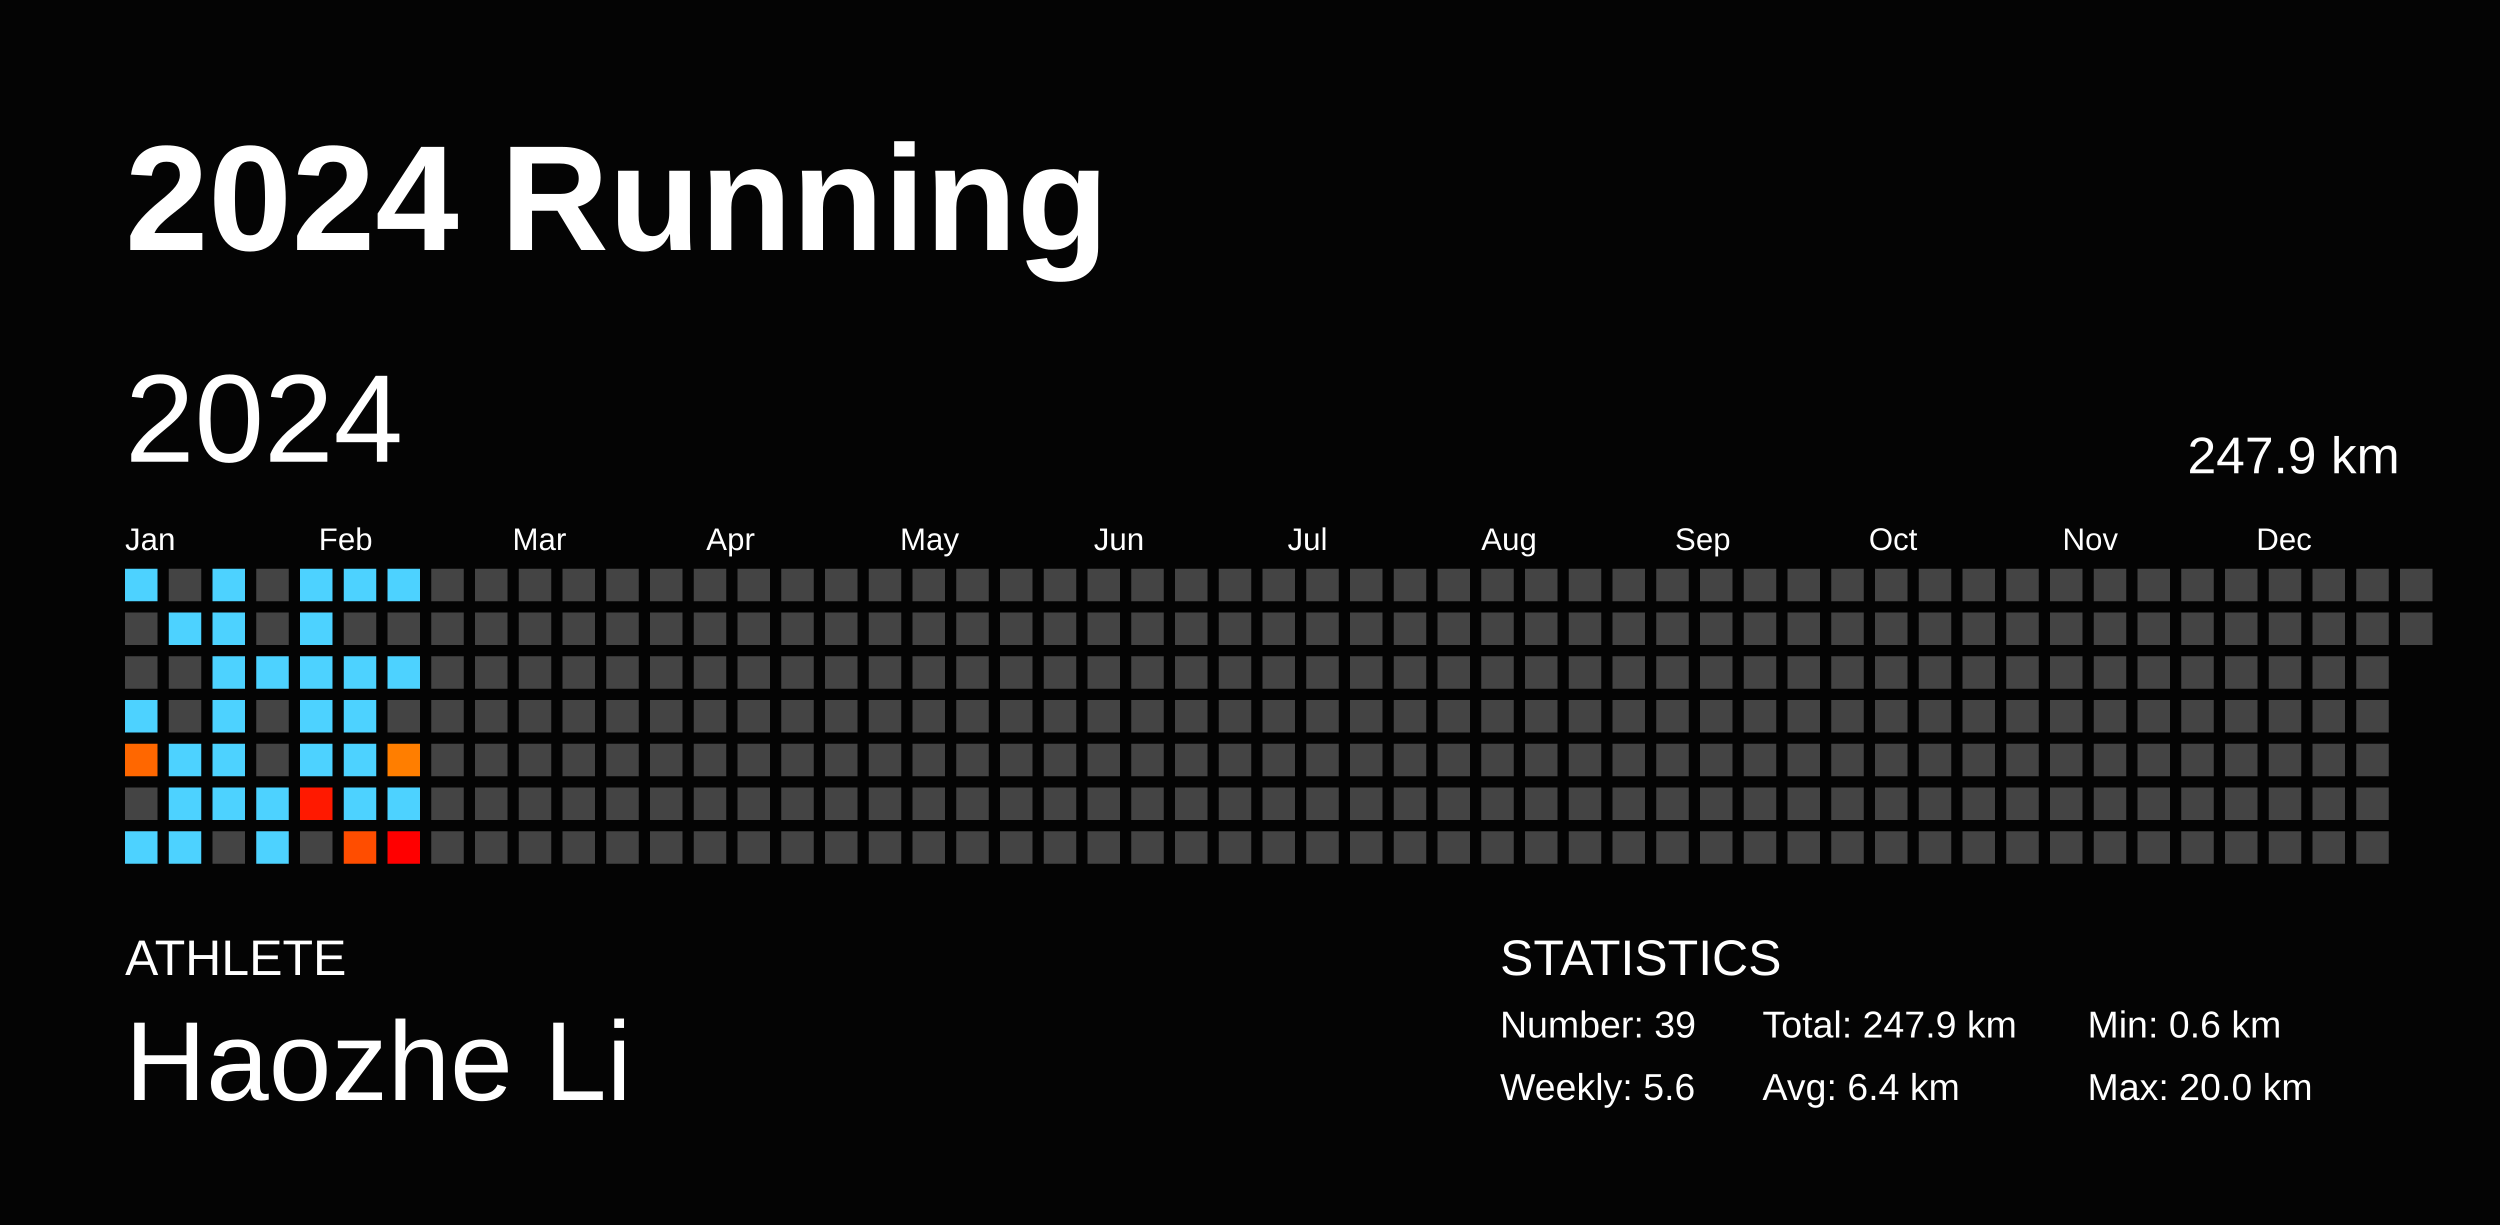
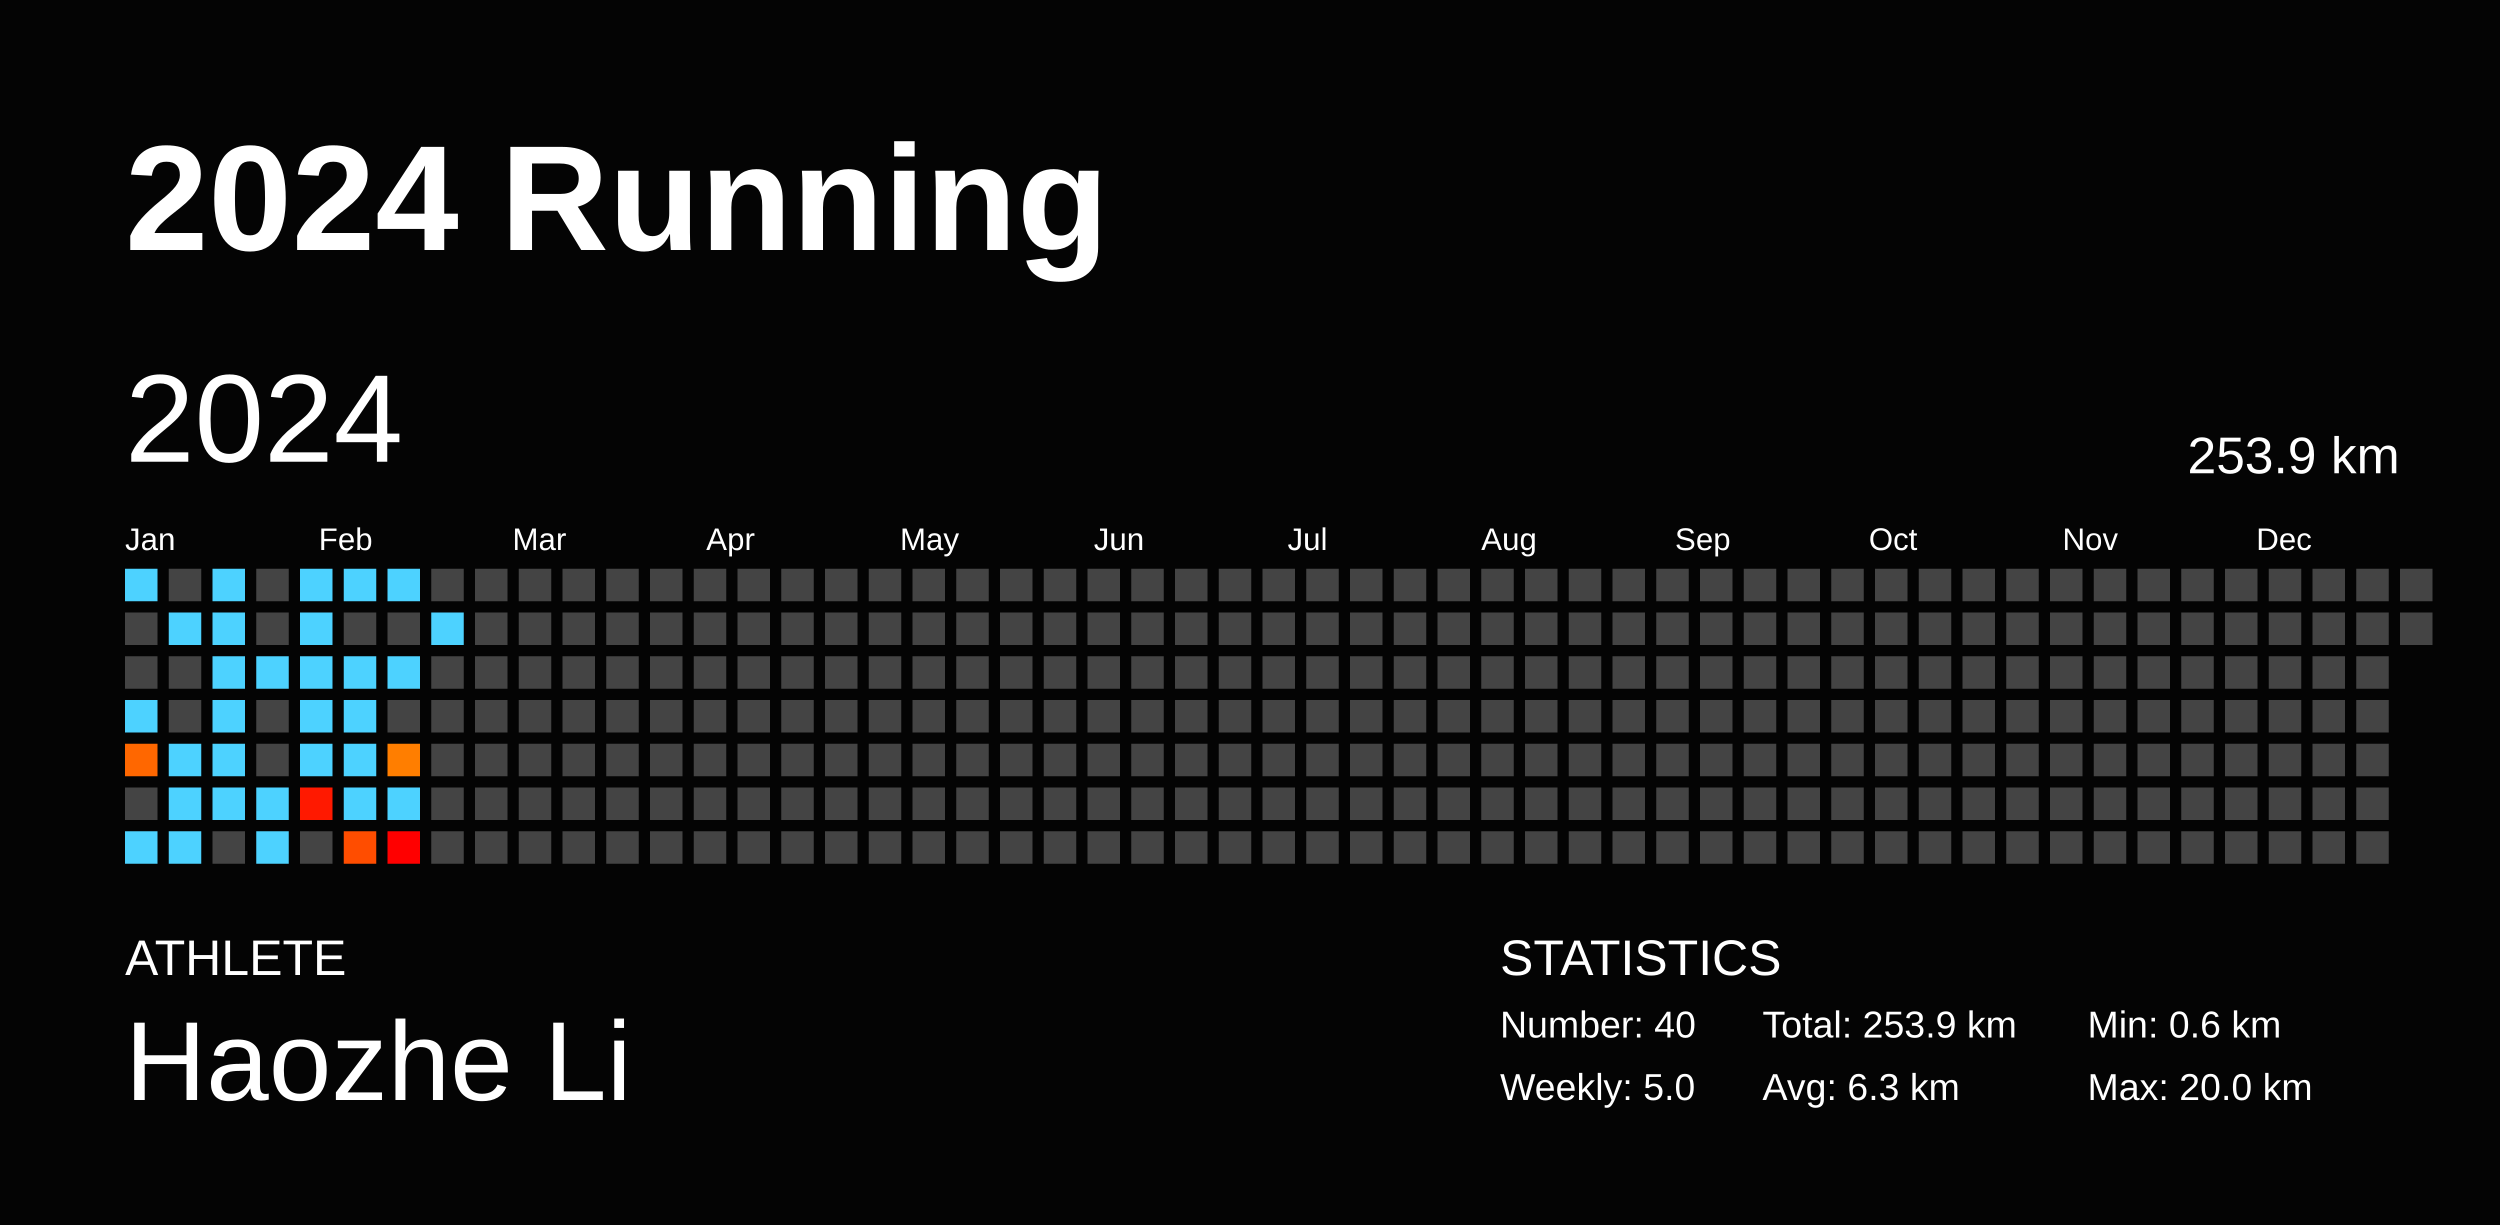
<svg xmlns="http://www.w3.org/2000/svg" baseProfile="full" height="98mm" version="1.1" viewBox="0,0,200,98" width="200mm">
  <defs />
  <rect fill="#040404" height="98" width="200" x="0" y="0" />
  <text fill="#FFFFFF" style="font-size:12px; font-family:Arial; font-weight:bold;" x="10" y="20">2024 Running</text>
  <text fill="#FFFFFF" style="font-size:4px; font-family:Arial" x="10" y="78">ATHLETE</text>
  <text fill="#FFFFFF" style="font-size:9px; font-family:Arial" x="10" y="88">Haozhe Li</text>
  <text fill="#FFFFFF" style="font-size:4px; font-family:Arial" x="120" y="78">STATISTICS</text>
-   <text fill="#FFFFFF" style="font-size:3px; font-family:Arial" x="120" y="83">Number: 39</text>
-   <text fill="#FFFFFF" style="font-size:3px; font-family:Arial" x="120" y="88">Weekly: 5.6</text>
-   <text fill="#FFFFFF" style="font-size:3px; font-family:Arial" x="141" y="83">Total: 247.9 km</text>
-   <text fill="#FFFFFF" style="font-size:3px; font-family:Arial" x="141" y="88">Avg: 6.4 km</text>
+   <text fill="#FFFFFF" style="font-size:3px; font-family:Arial" x="120" y="83">Number: 40</text>
+   <text fill="#FFFFFF" style="font-size:3px; font-family:Arial" x="120" y="88">Weekly: 5.0</text>
+   <text fill="#FFFFFF" style="font-size:3px; font-family:Arial" x="141" y="83">Total: 253.9 km</text>
+   <text fill="#FFFFFF" style="font-size:3px; font-family:Arial" x="141" y="88">Avg: 6.3 km</text>
  <text fill="#FFFFFF" style="font-size:3px; font-family:Arial" x="167" y="83">Min: 0.6 km</text>
  <text fill="#FFFFFF" style="font-size:3px; font-family:Arial" x="167" y="88">Max: 20.0 km</text>
  <text dominant-baseline="hanging" fill="#FFFFFF" style="font-size:10.0px; font-family:Arial;" x="10" y="30">2024</text>
-   <text dominant-baseline="hanging" fill="#FFFFFF" style="font-size:4.125px; font-family:Arial;" x="175" y="35">247.9 km</text>
+   <text dominant-baseline="hanging" fill="#FFFFFF" style="font-size:4.125px; font-family:Arial;" x="175" y="35">253.9 km</text>
  <text fill="#FFFFFF" style="font-size:2.5px; font-family:Arial" x="10.0" y="44">Jan</text>
  <text fill="#FFFFFF" style="font-size:2.5px; font-family:Arial" x="25.5" y="44">Feb</text>
  <text fill="#FFFFFF" style="font-size:2.5px; font-family:Arial" x="41.0" y="44">Mar</text>
  <text fill="#FFFFFF" style="font-size:2.5px; font-family:Arial" x="56.5" y="44">Apr</text>
  <text fill="#FFFFFF" style="font-size:2.5px; font-family:Arial" x="72.0" y="44">May</text>
  <text fill="#FFFFFF" style="font-size:2.5px; font-family:Arial" x="87.5" y="44">Jun</text>
  <text fill="#FFFFFF" style="font-size:2.5px; font-family:Arial" x="103.0" y="44">Jul</text>
  <text fill="#FFFFFF" style="font-size:2.5px; font-family:Arial" x="118.5" y="44">Aug</text>
  <text fill="#FFFFFF" style="font-size:2.5px; font-family:Arial" x="134.0" y="44">Sep</text>
  <text fill="#FFFFFF" style="font-size:2.5px; font-family:Arial" x="149.5" y="44">Oct</text>
  <text fill="#FFFFFF" style="font-size:2.5px; font-family:Arial" x="165.0" y="44">Nov</text>
  <text fill="#FFFFFF" style="font-size:2.5px; font-family:Arial" x="180.5" y="44">Dec</text>
  <rect fill="#4dd2ff" height="2.6" width="2.6" x="10.0" y="45.5" />
  <rect fill="#444444" height="2.6" width="2.6" x="10.0" y="49.0" />
  <rect fill="#444444" height="2.6" width="2.6" x="10.0" y="52.5" />
  <rect fill="#4dd2ff" height="2.6" width="2.6" x="10.0" y="56.0" />
  <rect fill="#ff6700" height="2.6" width="2.6" x="10.0" y="59.5" />
  <rect fill="#444444" height="2.6" width="2.6" x="10.0" y="63.0" />
  <rect fill="#4dd2ff" height="2.6" width="2.6" x="10.0" y="66.5" />
  <rect fill="#444444" height="2.6" width="2.6" x="13.5" y="45.5" />
  <rect fill="#4dd2ff" height="2.6" width="2.6" x="13.5" y="49.0" />
  <rect fill="#444444" height="2.6" width="2.6" x="13.5" y="52.5" />
  <rect fill="#444444" height="2.6" width="2.6" x="13.5" y="56.0" />
  <rect fill="#4dd2ff" height="2.6" width="2.6" x="13.5" y="59.5" />
  <rect fill="#4dd2ff" height="2.6" width="2.6" x="13.5" y="63.0" />
  <rect fill="#4dd2ff" height="2.6" width="2.6" x="13.5" y="66.5" />
  <rect fill="#4dd2ff" height="2.6" width="2.6" x="17.0" y="45.5" />
  <rect fill="#4dd2ff" height="2.6" width="2.6" x="17.0" y="49.0" />
  <rect fill="#4dd2ff" height="2.6" width="2.6" x="17.0" y="52.5" />
  <rect fill="#4dd2ff" height="2.6" width="2.6" x="17.0" y="56.0" />
  <rect fill="#4dd2ff" height="2.6" width="2.6" x="17.0" y="59.5" />
  <rect fill="#4dd2ff" height="2.6" width="2.6" x="17.0" y="63.0" />
  <rect fill="#444444" height="2.6" width="2.6" x="17.0" y="66.5" />
  <rect fill="#444444" height="2.6" width="2.6" x="20.5" y="45.5" />
  <rect fill="#444444" height="2.6" width="2.6" x="20.5" y="49.0" />
  <rect fill="#4dd2ff" height="2.6" width="2.6" x="20.5" y="52.5" />
  <rect fill="#444444" height="2.6" width="2.6" x="20.5" y="56.0" />
  <rect fill="#444444" height="2.6" width="2.6" x="20.5" y="59.5" />
  <rect fill="#4dd2ff" height="2.6" width="2.6" x="20.5" y="63.0" />
  <rect fill="#4dd2ff" height="2.6" width="2.6" x="20.5" y="66.5" />
  <rect fill="#4dd2ff" height="2.6" width="2.6" x="24.0" y="45.5" />
  <rect fill="#4dd2ff" height="2.6" width="2.6" x="24.0" y="49.0" />
  <rect fill="#4dd2ff" height="2.6" width="2.6" x="24.0" y="52.5" />
  <rect fill="#4dd2ff" height="2.6" width="2.6" x="24.0" y="56.0" />
  <rect fill="#4dd2ff" height="2.6" width="2.6" x="24.0" y="59.5" />
  <rect fill="#ff1900" height="2.6" width="2.6" x="24.0" y="63.0" />
  <rect fill="#444444" height="2.6" width="2.6" x="24.0" y="66.5" />
  <rect fill="#4dd2ff" height="2.6" width="2.6" x="27.5" y="45.5" />
  <rect fill="#444444" height="2.6" width="2.6" x="27.5" y="49.0" />
  <rect fill="#4dd2ff" height="2.6" width="2.6" x="27.5" y="52.5" />
  <rect fill="#4dd2ff" height="2.6" width="2.6" x="27.5" y="56.0" />
  <rect fill="#4dd2ff" height="2.6" width="2.6" x="27.5" y="59.5" />
  <rect fill="#4dd2ff" height="2.6" width="2.6" x="27.5" y="63.0" />
  <rect fill="#ff4d00" height="2.6" width="2.6" x="27.5" y="66.5" />
  <rect fill="#4dd2ff" height="2.6" width="2.6" x="31.0" y="45.5" />
  <rect fill="#444444" height="2.6" width="2.6" x="31.0" y="49.0" />
  <rect fill="#4dd2ff" height="2.6" width="2.6" x="31.0" y="52.5" />
  <rect fill="#444444" height="2.6" width="2.6" x="31.0" y="56.0" />
  <rect fill="#ff7e00" height="2.6" width="2.6" x="31.0" y="59.5" />
  <rect fill="#4dd2ff" height="2.6" width="2.6" x="31.0" y="63.0" />
  <rect fill="red" height="2.6" width="2.6" x="31.0" y="66.5" />
  <rect fill="#444444" height="2.6" width="2.6" x="34.5" y="45.5" />
-   <rect fill="#444444" height="2.6" width="2.6" x="34.5" y="49.0" />
+   <rect fill="#4dd2ff" height="2.6" width="2.6" x="34.5" y="49.0" />
  <rect fill="#444444" height="2.6" width="2.6" x="34.5" y="52.5" />
  <rect fill="#444444" height="2.6" width="2.6" x="34.5" y="56.0" />
  <rect fill="#444444" height="2.6" width="2.6" x="34.5" y="59.5" />
  <rect fill="#444444" height="2.6" width="2.6" x="34.5" y="63.0" />
  <rect fill="#444444" height="2.6" width="2.6" x="34.5" y="66.5" />
  <rect fill="#444444" height="2.6" width="2.6" x="38.0" y="45.5" />
  <rect fill="#444444" height="2.6" width="2.6" x="38.0" y="49.0" />
  <rect fill="#444444" height="2.6" width="2.6" x="38.0" y="52.5" />
  <rect fill="#444444" height="2.6" width="2.6" x="38.0" y="56.0" />
  <rect fill="#444444" height="2.6" width="2.6" x="38.0" y="59.5" />
  <rect fill="#444444" height="2.6" width="2.6" x="38.0" y="63.0" />
  <rect fill="#444444" height="2.6" width="2.6" x="38.0" y="66.5" />
  <rect fill="#444444" height="2.6" width="2.6" x="41.5" y="45.5" />
  <rect fill="#444444" height="2.6" width="2.6" x="41.5" y="49.0" />
  <rect fill="#444444" height="2.6" width="2.6" x="41.5" y="52.5" />
  <rect fill="#444444" height="2.6" width="2.6" x="41.5" y="56.0" />
  <rect fill="#444444" height="2.6" width="2.6" x="41.5" y="59.5" />
  <rect fill="#444444" height="2.6" width="2.6" x="41.5" y="63.0" />
  <rect fill="#444444" height="2.6" width="2.6" x="41.5" y="66.5" />
  <rect fill="#444444" height="2.6" width="2.6" x="45.0" y="45.5" />
  <rect fill="#444444" height="2.6" width="2.6" x="45.0" y="49.0" />
  <rect fill="#444444" height="2.6" width="2.6" x="45.0" y="52.5" />
  <rect fill="#444444" height="2.6" width="2.6" x="45.0" y="56.0" />
  <rect fill="#444444" height="2.6" width="2.6" x="45.0" y="59.5" />
  <rect fill="#444444" height="2.6" width="2.6" x="45.0" y="63.0" />
  <rect fill="#444444" height="2.6" width="2.6" x="45.0" y="66.5" />
  <rect fill="#444444" height="2.6" width="2.6" x="48.5" y="45.5" />
  <rect fill="#444444" height="2.6" width="2.6" x="48.5" y="49.0" />
  <rect fill="#444444" height="2.6" width="2.6" x="48.5" y="52.5" />
  <rect fill="#444444" height="2.6" width="2.6" x="48.5" y="56.0" />
  <rect fill="#444444" height="2.6" width="2.6" x="48.5" y="59.5" />
  <rect fill="#444444" height="2.6" width="2.6" x="48.5" y="63.0" />
  <rect fill="#444444" height="2.6" width="2.6" x="48.5" y="66.5" />
  <rect fill="#444444" height="2.6" width="2.6" x="52.0" y="45.5" />
  <rect fill="#444444" height="2.6" width="2.6" x="52.0" y="49.0" />
  <rect fill="#444444" height="2.6" width="2.6" x="52.0" y="52.5" />
  <rect fill="#444444" height="2.6" width="2.6" x="52.0" y="56.0" />
  <rect fill="#444444" height="2.6" width="2.6" x="52.0" y="59.5" />
  <rect fill="#444444" height="2.6" width="2.6" x="52.0" y="63.0" />
  <rect fill="#444444" height="2.6" width="2.6" x="52.0" y="66.5" />
  <rect fill="#444444" height="2.6" width="2.6" x="55.5" y="45.5" />
  <rect fill="#444444" height="2.6" width="2.6" x="55.5" y="49.0" />
  <rect fill="#444444" height="2.6" width="2.6" x="55.5" y="52.5" />
  <rect fill="#444444" height="2.6" width="2.6" x="55.5" y="56.0" />
  <rect fill="#444444" height="2.6" width="2.6" x="55.5" y="59.5" />
  <rect fill="#444444" height="2.6" width="2.6" x="55.5" y="63.0" />
  <rect fill="#444444" height="2.6" width="2.6" x="55.5" y="66.5" />
  <rect fill="#444444" height="2.6" width="2.6" x="59.0" y="45.5" />
  <rect fill="#444444" height="2.6" width="2.6" x="59.0" y="49.0" />
  <rect fill="#444444" height="2.6" width="2.6" x="59.0" y="52.5" />
  <rect fill="#444444" height="2.6" width="2.6" x="59.0" y="56.0" />
  <rect fill="#444444" height="2.6" width="2.6" x="59.0" y="59.5" />
  <rect fill="#444444" height="2.6" width="2.6" x="59.0" y="63.0" />
  <rect fill="#444444" height="2.6" width="2.6" x="59.0" y="66.5" />
  <rect fill="#444444" height="2.6" width="2.6" x="62.5" y="45.5" />
  <rect fill="#444444" height="2.6" width="2.6" x="62.5" y="49.0" />
  <rect fill="#444444" height="2.6" width="2.6" x="62.5" y="52.5" />
  <rect fill="#444444" height="2.6" width="2.6" x="62.5" y="56.0" />
  <rect fill="#444444" height="2.6" width="2.6" x="62.5" y="59.5" />
  <rect fill="#444444" height="2.6" width="2.6" x="62.5" y="63.0" />
  <rect fill="#444444" height="2.6" width="2.6" x="62.5" y="66.5" />
  <rect fill="#444444" height="2.6" width="2.6" x="66.0" y="45.5" />
  <rect fill="#444444" height="2.6" width="2.6" x="66.0" y="49.0" />
  <rect fill="#444444" height="2.6" width="2.6" x="66.0" y="52.5" />
  <rect fill="#444444" height="2.6" width="2.6" x="66.0" y="56.0" />
  <rect fill="#444444" height="2.6" width="2.6" x="66.0" y="59.5" />
  <rect fill="#444444" height="2.6" width="2.6" x="66.0" y="63.0" />
  <rect fill="#444444" height="2.6" width="2.6" x="66.0" y="66.5" />
  <rect fill="#444444" height="2.6" width="2.6" x="69.5" y="45.5" />
  <rect fill="#444444" height="2.6" width="2.6" x="69.5" y="49.0" />
  <rect fill="#444444" height="2.6" width="2.6" x="69.5" y="52.5" />
  <rect fill="#444444" height="2.6" width="2.6" x="69.5" y="56.0" />
  <rect fill="#444444" height="2.6" width="2.6" x="69.5" y="59.5" />
  <rect fill="#444444" height="2.6" width="2.6" x="69.5" y="63.0" />
  <rect fill="#444444" height="2.6" width="2.6" x="69.5" y="66.5" />
  <rect fill="#444444" height="2.6" width="2.6" x="73.0" y="45.5" />
  <rect fill="#444444" height="2.6" width="2.6" x="73.0" y="49.0" />
  <rect fill="#444444" height="2.6" width="2.6" x="73.0" y="52.5" />
  <rect fill="#444444" height="2.6" width="2.6" x="73.0" y="56.0" />
  <rect fill="#444444" height="2.6" width="2.6" x="73.0" y="59.5" />
  <rect fill="#444444" height="2.6" width="2.6" x="73.0" y="63.0" />
  <rect fill="#444444" height="2.6" width="2.6" x="73.0" y="66.5" />
  <rect fill="#444444" height="2.6" width="2.6" x="76.5" y="45.5" />
  <rect fill="#444444" height="2.6" width="2.6" x="76.5" y="49.0" />
  <rect fill="#444444" height="2.6" width="2.6" x="76.5" y="52.5" />
  <rect fill="#444444" height="2.6" width="2.6" x="76.5" y="56.0" />
  <rect fill="#444444" height="2.6" width="2.6" x="76.5" y="59.5" />
  <rect fill="#444444" height="2.6" width="2.6" x="76.5" y="63.0" />
  <rect fill="#444444" height="2.6" width="2.6" x="76.5" y="66.5" />
  <rect fill="#444444" height="2.6" width="2.6" x="80.0" y="45.5" />
  <rect fill="#444444" height="2.6" width="2.6" x="80.0" y="49.0" />
  <rect fill="#444444" height="2.6" width="2.6" x="80.0" y="52.5" />
  <rect fill="#444444" height="2.6" width="2.6" x="80.0" y="56.0" />
  <rect fill="#444444" height="2.6" width="2.6" x="80.0" y="59.5" />
  <rect fill="#444444" height="2.6" width="2.6" x="80.0" y="63.0" />
  <rect fill="#444444" height="2.6" width="2.6" x="80.0" y="66.5" />
  <rect fill="#444444" height="2.6" width="2.6" x="83.5" y="45.5" />
  <rect fill="#444444" height="2.6" width="2.6" x="83.5" y="49.0" />
  <rect fill="#444444" height="2.6" width="2.6" x="83.5" y="52.5" />
  <rect fill="#444444" height="2.6" width="2.6" x="83.5" y="56.0" />
  <rect fill="#444444" height="2.6" width="2.6" x="83.5" y="59.5" />
  <rect fill="#444444" height="2.6" width="2.6" x="83.5" y="63.0" />
  <rect fill="#444444" height="2.6" width="2.6" x="83.5" y="66.5" />
  <rect fill="#444444" height="2.6" width="2.6" x="87.0" y="45.5" />
  <rect fill="#444444" height="2.6" width="2.6" x="87.0" y="49.0" />
  <rect fill="#444444" height="2.6" width="2.6" x="87.0" y="52.5" />
  <rect fill="#444444" height="2.6" width="2.6" x="87.0" y="56.0" />
  <rect fill="#444444" height="2.6" width="2.6" x="87.0" y="59.5" />
  <rect fill="#444444" height="2.6" width="2.6" x="87.0" y="63.0" />
  <rect fill="#444444" height="2.6" width="2.6" x="87.0" y="66.5" />
  <rect fill="#444444" height="2.6" width="2.6" x="90.5" y="45.5" />
  <rect fill="#444444" height="2.6" width="2.6" x="90.5" y="49.0" />
  <rect fill="#444444" height="2.6" width="2.6" x="90.5" y="52.5" />
  <rect fill="#444444" height="2.6" width="2.6" x="90.5" y="56.0" />
  <rect fill="#444444" height="2.6" width="2.6" x="90.5" y="59.5" />
  <rect fill="#444444" height="2.6" width="2.6" x="90.5" y="63.0" />
  <rect fill="#444444" height="2.6" width="2.6" x="90.5" y="66.5" />
  <rect fill="#444444" height="2.6" width="2.6" x="94.0" y="45.5" />
  <rect fill="#444444" height="2.6" width="2.6" x="94.0" y="49.0" />
  <rect fill="#444444" height="2.6" width="2.6" x="94.0" y="52.5" />
  <rect fill="#444444" height="2.6" width="2.6" x="94.0" y="56.0" />
  <rect fill="#444444" height="2.6" width="2.6" x="94.0" y="59.5" />
  <rect fill="#444444" height="2.6" width="2.6" x="94.0" y="63.0" />
  <rect fill="#444444" height="2.6" width="2.6" x="94.0" y="66.5" />
  <rect fill="#444444" height="2.6" width="2.6" x="97.5" y="45.5" />
  <rect fill="#444444" height="2.6" width="2.6" x="97.5" y="49.0" />
  <rect fill="#444444" height="2.6" width="2.6" x="97.5" y="52.5" />
  <rect fill="#444444" height="2.6" width="2.6" x="97.5" y="56.0" />
  <rect fill="#444444" height="2.6" width="2.6" x="97.5" y="59.5" />
  <rect fill="#444444" height="2.6" width="2.6" x="97.5" y="63.0" />
  <rect fill="#444444" height="2.6" width="2.6" x="97.5" y="66.5" />
  <rect fill="#444444" height="2.6" width="2.6" x="101.0" y="45.5" />
  <rect fill="#444444" height="2.6" width="2.6" x="101.0" y="49.0" />
  <rect fill="#444444" height="2.6" width="2.6" x="101.0" y="52.5" />
  <rect fill="#444444" height="2.6" width="2.6" x="101.0" y="56.0" />
  <rect fill="#444444" height="2.6" width="2.6" x="101.0" y="59.5" />
  <rect fill="#444444" height="2.6" width="2.6" x="101.0" y="63.0" />
  <rect fill="#444444" height="2.6" width="2.6" x="101.0" y="66.5" />
  <rect fill="#444444" height="2.6" width="2.6" x="104.5" y="45.5" />
  <rect fill="#444444" height="2.6" width="2.6" x="104.5" y="49.0" />
  <rect fill="#444444" height="2.6" width="2.6" x="104.5" y="52.5" />
  <rect fill="#444444" height="2.6" width="2.6" x="104.5" y="56.0" />
  <rect fill="#444444" height="2.6" width="2.6" x="104.5" y="59.5" />
  <rect fill="#444444" height="2.6" width="2.6" x="104.5" y="63.0" />
  <rect fill="#444444" height="2.6" width="2.6" x="104.5" y="66.5" />
  <rect fill="#444444" height="2.6" width="2.6" x="108.0" y="45.5" />
  <rect fill="#444444" height="2.6" width="2.6" x="108.0" y="49.0" />
  <rect fill="#444444" height="2.6" width="2.6" x="108.0" y="52.5" />
  <rect fill="#444444" height="2.6" width="2.6" x="108.0" y="56.0" />
  <rect fill="#444444" height="2.6" width="2.6" x="108.0" y="59.5" />
  <rect fill="#444444" height="2.6" width="2.6" x="108.0" y="63.0" />
  <rect fill="#444444" height="2.6" width="2.6" x="108.0" y="66.5" />
  <rect fill="#444444" height="2.6" width="2.6" x="111.5" y="45.5" />
  <rect fill="#444444" height="2.6" width="2.6" x="111.5" y="49.0" />
  <rect fill="#444444" height="2.6" width="2.6" x="111.5" y="52.5" />
  <rect fill="#444444" height="2.6" width="2.6" x="111.5" y="56.0" />
  <rect fill="#444444" height="2.6" width="2.6" x="111.5" y="59.5" />
  <rect fill="#444444" height="2.6" width="2.6" x="111.5" y="63.0" />
  <rect fill="#444444" height="2.6" width="2.6" x="111.5" y="66.5" />
  <rect fill="#444444" height="2.6" width="2.6" x="115.0" y="45.5" />
  <rect fill="#444444" height="2.6" width="2.6" x="115.0" y="49.0" />
  <rect fill="#444444" height="2.6" width="2.6" x="115.0" y="52.5" />
  <rect fill="#444444" height="2.6" width="2.6" x="115.0" y="56.0" />
  <rect fill="#444444" height="2.6" width="2.6" x="115.0" y="59.5" />
  <rect fill="#444444" height="2.6" width="2.6" x="115.0" y="63.0" />
  <rect fill="#444444" height="2.6" width="2.6" x="115.0" y="66.5" />
  <rect fill="#444444" height="2.6" width="2.6" x="118.5" y="45.5" />
  <rect fill="#444444" height="2.6" width="2.6" x="118.5" y="49.0" />
  <rect fill="#444444" height="2.6" width="2.6" x="118.5" y="52.5" />
  <rect fill="#444444" height="2.6" width="2.6" x="118.5" y="56.0" />
  <rect fill="#444444" height="2.6" width="2.6" x="118.5" y="59.5" />
  <rect fill="#444444" height="2.6" width="2.6" x="118.5" y="63.0" />
  <rect fill="#444444" height="2.6" width="2.6" x="118.5" y="66.5" />
  <rect fill="#444444" height="2.6" width="2.6" x="122.0" y="45.5" />
  <rect fill="#444444" height="2.6" width="2.6" x="122.0" y="49.0" />
  <rect fill="#444444" height="2.6" width="2.6" x="122.0" y="52.5" />
  <rect fill="#444444" height="2.6" width="2.6" x="122.0" y="56.0" />
  <rect fill="#444444" height="2.6" width="2.6" x="122.0" y="59.5" />
  <rect fill="#444444" height="2.6" width="2.6" x="122.0" y="63.0" />
  <rect fill="#444444" height="2.6" width="2.6" x="122.0" y="66.5" />
  <rect fill="#444444" height="2.6" width="2.6" x="125.5" y="45.5" />
  <rect fill="#444444" height="2.6" width="2.6" x="125.5" y="49.0" />
  <rect fill="#444444" height="2.6" width="2.6" x="125.5" y="52.5" />
  <rect fill="#444444" height="2.6" width="2.6" x="125.5" y="56.0" />
  <rect fill="#444444" height="2.6" width="2.6" x="125.5" y="59.5" />
  <rect fill="#444444" height="2.6" width="2.6" x="125.5" y="63.0" />
  <rect fill="#444444" height="2.6" width="2.6" x="125.5" y="66.5" />
  <rect fill="#444444" height="2.6" width="2.6" x="129.0" y="45.5" />
  <rect fill="#444444" height="2.6" width="2.6" x="129.0" y="49.0" />
  <rect fill="#444444" height="2.6" width="2.6" x="129.0" y="52.5" />
  <rect fill="#444444" height="2.6" width="2.6" x="129.0" y="56.0" />
  <rect fill="#444444" height="2.6" width="2.6" x="129.0" y="59.5" />
  <rect fill="#444444" height="2.6" width="2.6" x="129.0" y="63.0" />
  <rect fill="#444444" height="2.6" width="2.6" x="129.0" y="66.5" />
  <rect fill="#444444" height="2.6" width="2.6" x="132.5" y="45.5" />
  <rect fill="#444444" height="2.6" width="2.6" x="132.5" y="49.0" />
  <rect fill="#444444" height="2.6" width="2.6" x="132.5" y="52.5" />
  <rect fill="#444444" height="2.6" width="2.6" x="132.5" y="56.0" />
  <rect fill="#444444" height="2.6" width="2.6" x="132.5" y="59.5" />
  <rect fill="#444444" height="2.6" width="2.6" x="132.5" y="63.0" />
  <rect fill="#444444" height="2.6" width="2.6" x="132.5" y="66.5" />
  <rect fill="#444444" height="2.6" width="2.6" x="136.0" y="45.5" />
  <rect fill="#444444" height="2.6" width="2.6" x="136.0" y="49.0" />
  <rect fill="#444444" height="2.6" width="2.6" x="136.0" y="52.5" />
  <rect fill="#444444" height="2.6" width="2.6" x="136.0" y="56.0" />
  <rect fill="#444444" height="2.6" width="2.6" x="136.0" y="59.5" />
  <rect fill="#444444" height="2.6" width="2.6" x="136.0" y="63.0" />
  <rect fill="#444444" height="2.6" width="2.6" x="136.0" y="66.5" />
  <rect fill="#444444" height="2.6" width="2.6" x="139.5" y="45.5" />
  <rect fill="#444444" height="2.6" width="2.6" x="139.5" y="49.0" />
  <rect fill="#444444" height="2.6" width="2.6" x="139.5" y="52.5" />
  <rect fill="#444444" height="2.6" width="2.6" x="139.5" y="56.0" />
  <rect fill="#444444" height="2.6" width="2.6" x="139.5" y="59.5" />
  <rect fill="#444444" height="2.6" width="2.6" x="139.5" y="63.0" />
  <rect fill="#444444" height="2.6" width="2.6" x="139.5" y="66.5" />
  <rect fill="#444444" height="2.6" width="2.6" x="143.0" y="45.5" />
  <rect fill="#444444" height="2.6" width="2.6" x="143.0" y="49.0" />
  <rect fill="#444444" height="2.6" width="2.6" x="143.0" y="52.5" />
  <rect fill="#444444" height="2.6" width="2.6" x="143.0" y="56.0" />
  <rect fill="#444444" height="2.6" width="2.6" x="143.0" y="59.5" />
  <rect fill="#444444" height="2.6" width="2.6" x="143.0" y="63.0" />
  <rect fill="#444444" height="2.6" width="2.6" x="143.0" y="66.5" />
  <rect fill="#444444" height="2.6" width="2.6" x="146.5" y="45.5" />
  <rect fill="#444444" height="2.6" width="2.6" x="146.5" y="49.0" />
  <rect fill="#444444" height="2.6" width="2.6" x="146.5" y="52.5" />
  <rect fill="#444444" height="2.6" width="2.6" x="146.5" y="56.0" />
  <rect fill="#444444" height="2.6" width="2.6" x="146.5" y="59.5" />
  <rect fill="#444444" height="2.6" width="2.6" x="146.5" y="63.0" />
  <rect fill="#444444" height="2.6" width="2.6" x="146.5" y="66.5" />
  <rect fill="#444444" height="2.6" width="2.6" x="150.0" y="45.5" />
  <rect fill="#444444" height="2.6" width="2.6" x="150.0" y="49.0" />
  <rect fill="#444444" height="2.6" width="2.6" x="150.0" y="52.5" />
  <rect fill="#444444" height="2.6" width="2.6" x="150.0" y="56.0" />
  <rect fill="#444444" height="2.6" width="2.6" x="150.0" y="59.5" />
  <rect fill="#444444" height="2.6" width="2.6" x="150.0" y="63.0" />
  <rect fill="#444444" height="2.6" width="2.6" x="150.0" y="66.5" />
  <rect fill="#444444" height="2.6" width="2.6" x="153.5" y="45.5" />
  <rect fill="#444444" height="2.6" width="2.6" x="153.5" y="49.0" />
  <rect fill="#444444" height="2.6" width="2.6" x="153.5" y="52.5" />
  <rect fill="#444444" height="2.6" width="2.6" x="153.5" y="56.0" />
  <rect fill="#444444" height="2.6" width="2.6" x="153.5" y="59.5" />
  <rect fill="#444444" height="2.6" width="2.6" x="153.5" y="63.0" />
  <rect fill="#444444" height="2.6" width="2.6" x="153.5" y="66.5" />
  <rect fill="#444444" height="2.6" width="2.6" x="157.0" y="45.5" />
  <rect fill="#444444" height="2.6" width="2.6" x="157.0" y="49.0" />
  <rect fill="#444444" height="2.6" width="2.6" x="157.0" y="52.5" />
  <rect fill="#444444" height="2.6" width="2.6" x="157.0" y="56.0" />
  <rect fill="#444444" height="2.6" width="2.6" x="157.0" y="59.5" />
  <rect fill="#444444" height="2.6" width="2.6" x="157.0" y="63.0" />
  <rect fill="#444444" height="2.6" width="2.6" x="157.0" y="66.5" />
  <rect fill="#444444" height="2.6" width="2.6" x="160.5" y="45.5" />
  <rect fill="#444444" height="2.6" width="2.6" x="160.5" y="49.0" />
  <rect fill="#444444" height="2.6" width="2.6" x="160.5" y="52.5" />
  <rect fill="#444444" height="2.6" width="2.6" x="160.5" y="56.0" />
  <rect fill="#444444" height="2.6" width="2.6" x="160.5" y="59.5" />
  <rect fill="#444444" height="2.6" width="2.6" x="160.5" y="63.0" />
  <rect fill="#444444" height="2.6" width="2.6" x="160.5" y="66.5" />
  <rect fill="#444444" height="2.6" width="2.6" x="164.0" y="45.5" />
  <rect fill="#444444" height="2.6" width="2.6" x="164.0" y="49.0" />
  <rect fill="#444444" height="2.6" width="2.6" x="164.0" y="52.5" />
  <rect fill="#444444" height="2.6" width="2.6" x="164.0" y="56.0" />
  <rect fill="#444444" height="2.6" width="2.6" x="164.0" y="59.5" />
  <rect fill="#444444" height="2.6" width="2.6" x="164.0" y="63.0" />
  <rect fill="#444444" height="2.6" width="2.6" x="164.0" y="66.5" />
  <rect fill="#444444" height="2.6" width="2.6" x="167.5" y="45.5" />
  <rect fill="#444444" height="2.6" width="2.6" x="167.5" y="49.0" />
  <rect fill="#444444" height="2.6" width="2.6" x="167.5" y="52.5" />
  <rect fill="#444444" height="2.6" width="2.6" x="167.5" y="56.0" />
  <rect fill="#444444" height="2.6" width="2.6" x="167.5" y="59.5" />
  <rect fill="#444444" height="2.6" width="2.6" x="167.5" y="63.0" />
  <rect fill="#444444" height="2.6" width="2.6" x="167.5" y="66.5" />
  <rect fill="#444444" height="2.6" width="2.6" x="171.0" y="45.5" />
  <rect fill="#444444" height="2.6" width="2.6" x="171.0" y="49.0" />
  <rect fill="#444444" height="2.6" width="2.6" x="171.0" y="52.5" />
  <rect fill="#444444" height="2.6" width="2.6" x="171.0" y="56.0" />
  <rect fill="#444444" height="2.6" width="2.6" x="171.0" y="59.5" />
  <rect fill="#444444" height="2.6" width="2.6" x="171.0" y="63.0" />
  <rect fill="#444444" height="2.6" width="2.6" x="171.0" y="66.5" />
  <rect fill="#444444" height="2.6" width="2.6" x="174.5" y="45.5" />
  <rect fill="#444444" height="2.6" width="2.6" x="174.5" y="49.0" />
  <rect fill="#444444" height="2.6" width="2.6" x="174.5" y="52.5" />
  <rect fill="#444444" height="2.6" width="2.6" x="174.5" y="56.0" />
  <rect fill="#444444" height="2.6" width="2.6" x="174.5" y="59.5" />
  <rect fill="#444444" height="2.6" width="2.6" x="174.5" y="63.0" />
  <rect fill="#444444" height="2.6" width="2.6" x="174.5" y="66.5" />
  <rect fill="#444444" height="2.6" width="2.6" x="178.0" y="45.5" />
  <rect fill="#444444" height="2.6" width="2.6" x="178.0" y="49.0" />
  <rect fill="#444444" height="2.6" width="2.6" x="178.0" y="52.5" />
  <rect fill="#444444" height="2.6" width="2.6" x="178.0" y="56.0" />
  <rect fill="#444444" height="2.6" width="2.6" x="178.0" y="59.5" />
  <rect fill="#444444" height="2.6" width="2.6" x="178.0" y="63.0" />
  <rect fill="#444444" height="2.6" width="2.6" x="178.0" y="66.5" />
  <rect fill="#444444" height="2.6" width="2.6" x="181.5" y="45.5" />
  <rect fill="#444444" height="2.6" width="2.6" x="181.5" y="49.0" />
  <rect fill="#444444" height="2.6" width="2.6" x="181.5" y="52.5" />
  <rect fill="#444444" height="2.6" width="2.6" x="181.5" y="56.0" />
  <rect fill="#444444" height="2.6" width="2.6" x="181.5" y="59.5" />
  <rect fill="#444444" height="2.6" width="2.6" x="181.5" y="63.0" />
  <rect fill="#444444" height="2.6" width="2.6" x="181.5" y="66.5" />
  <rect fill="#444444" height="2.6" width="2.6" x="185.0" y="45.5" />
  <rect fill="#444444" height="2.6" width="2.6" x="185.0" y="49.0" />
  <rect fill="#444444" height="2.6" width="2.6" x="185.0" y="52.5" />
  <rect fill="#444444" height="2.6" width="2.6" x="185.0" y="56.0" />
  <rect fill="#444444" height="2.6" width="2.6" x="185.0" y="59.5" />
  <rect fill="#444444" height="2.6" width="2.6" x="185.0" y="63.0" />
  <rect fill="#444444" height="2.6" width="2.6" x="185.0" y="66.5" />
  <rect fill="#444444" height="2.6" width="2.6" x="188.5" y="45.5" />
  <rect fill="#444444" height="2.6" width="2.6" x="188.5" y="49.0" />
  <rect fill="#444444" height="2.6" width="2.6" x="188.5" y="52.5" />
  <rect fill="#444444" height="2.6" width="2.6" x="188.5" y="56.0" />
  <rect fill="#444444" height="2.6" width="2.6" x="188.5" y="59.5" />
  <rect fill="#444444" height="2.6" width="2.6" x="188.5" y="63.0" />
  <rect fill="#444444" height="2.6" width="2.6" x="188.5" y="66.5" />
  <rect fill="#444444" height="2.6" width="2.6" x="192.0" y="45.5" />
  <rect fill="#444444" height="2.6" width="2.6" x="192.0" y="49.0" />
</svg>
